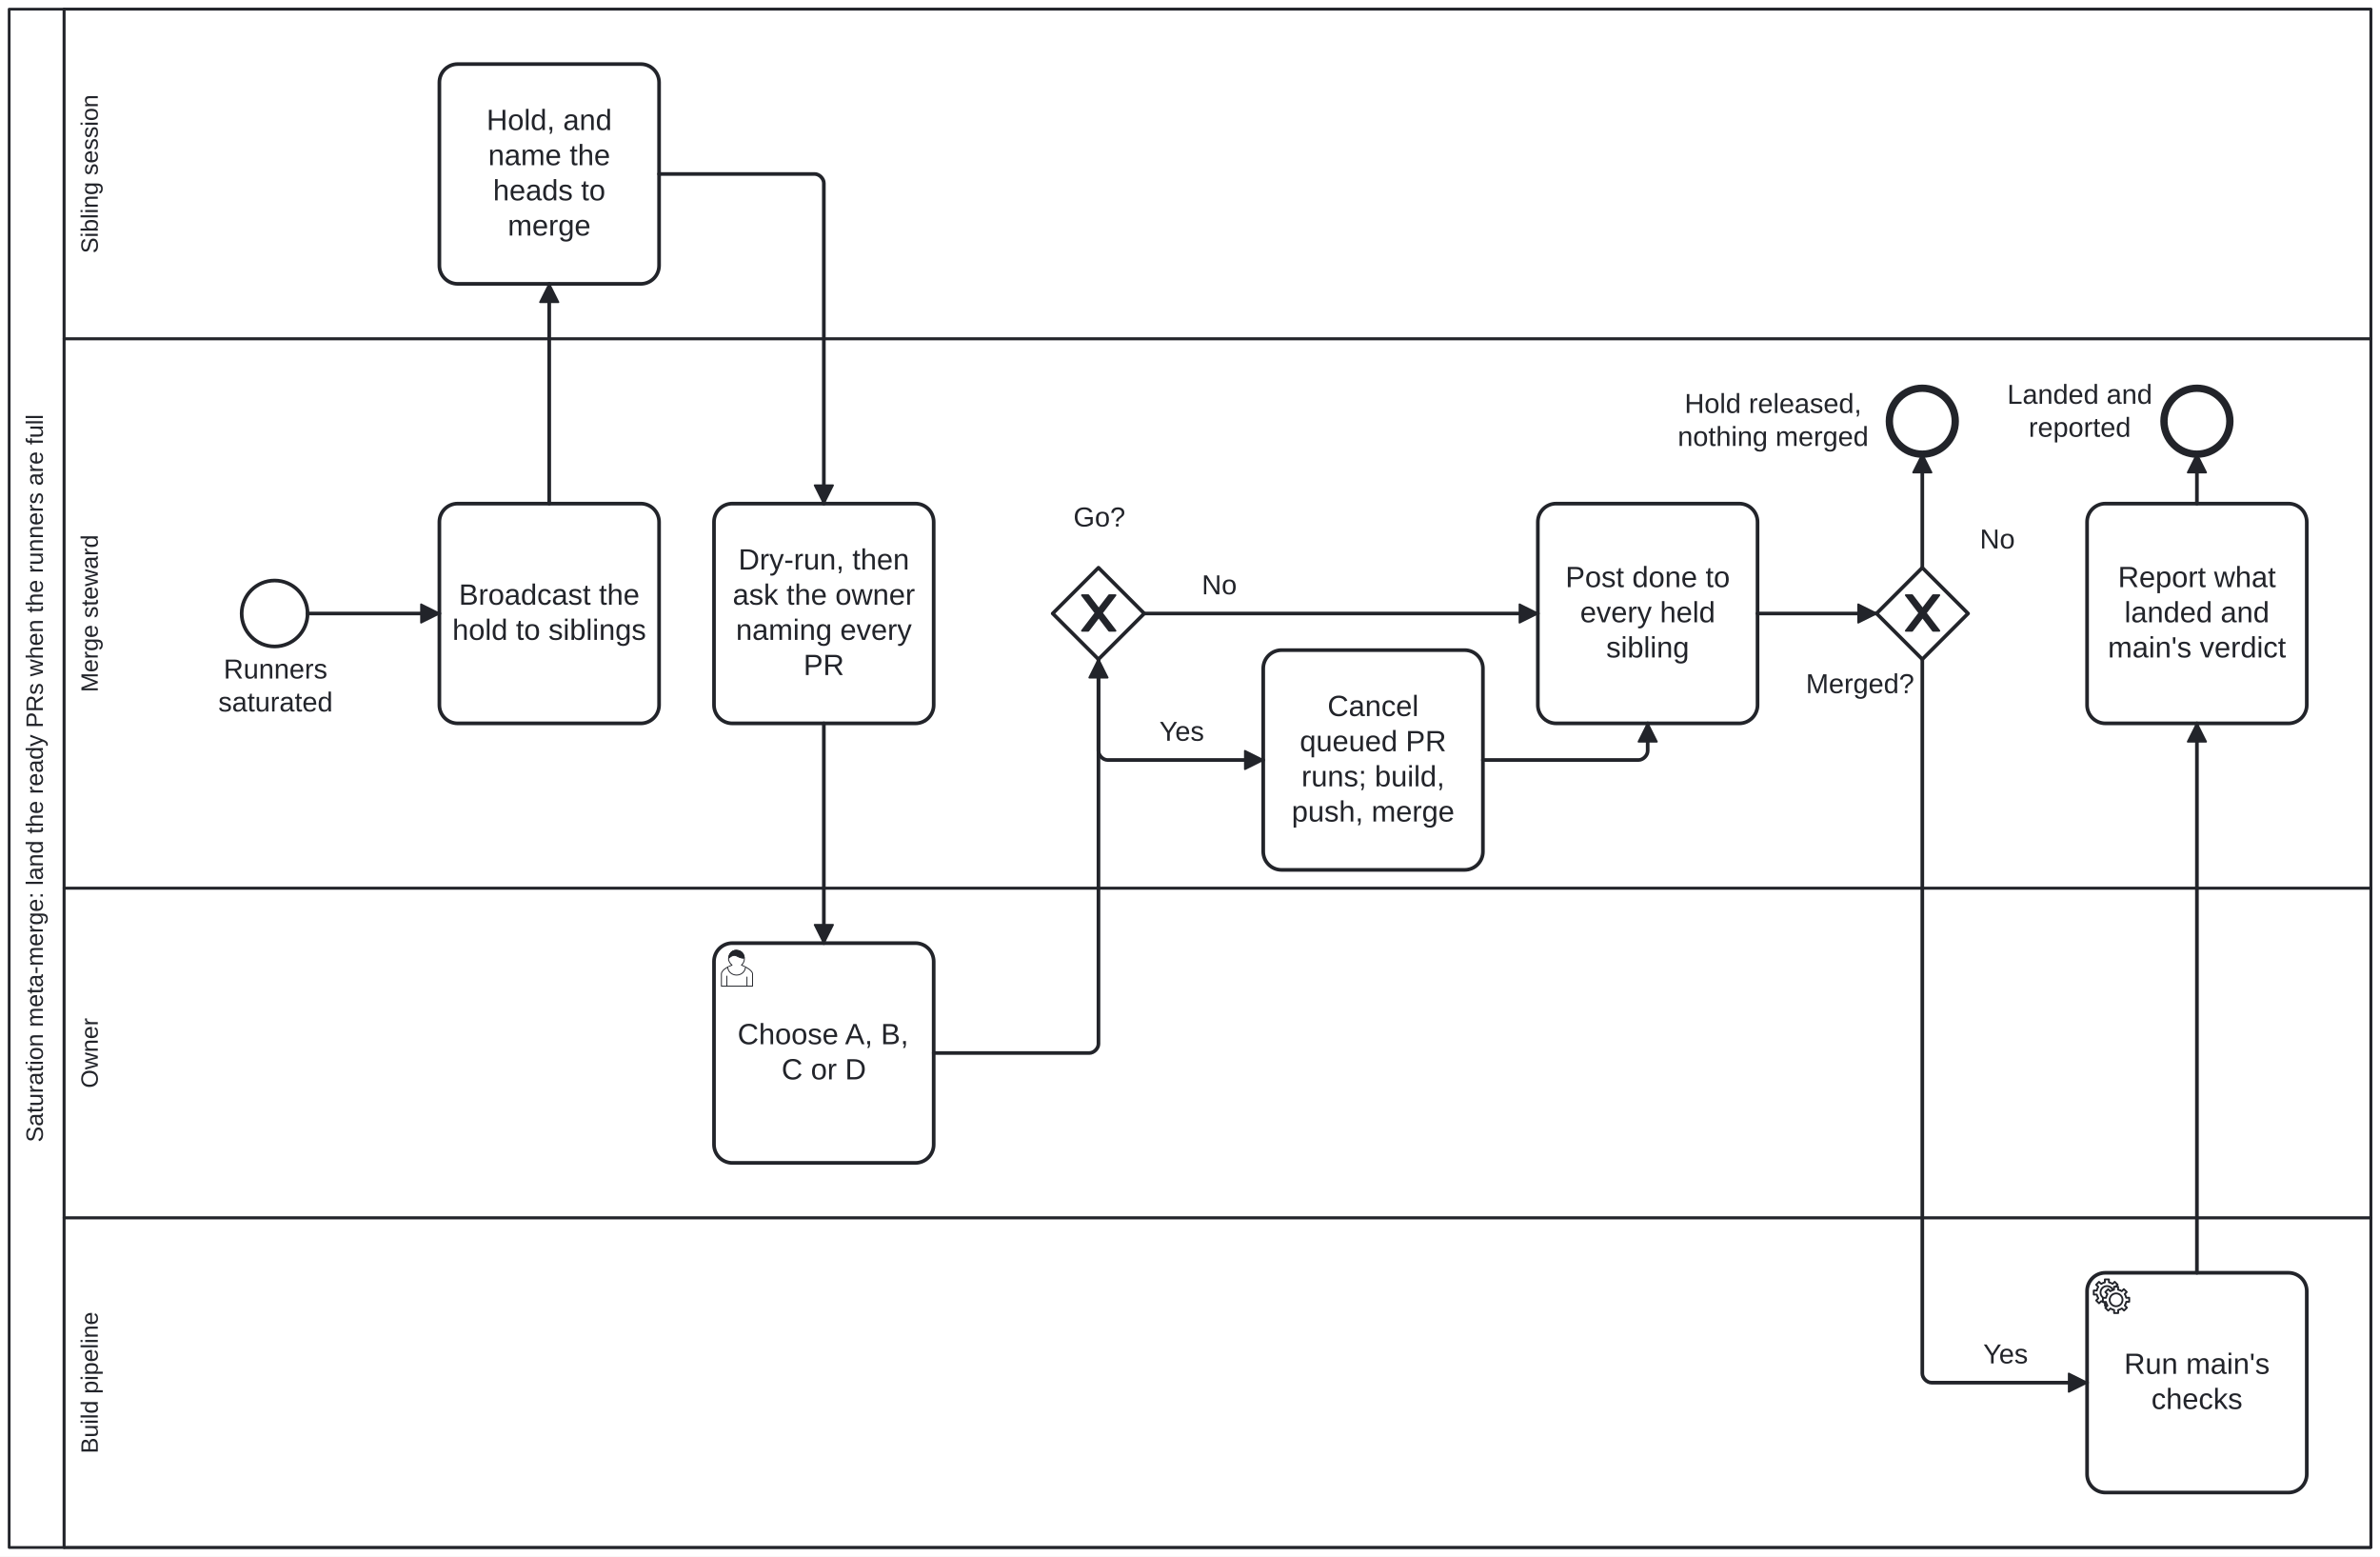
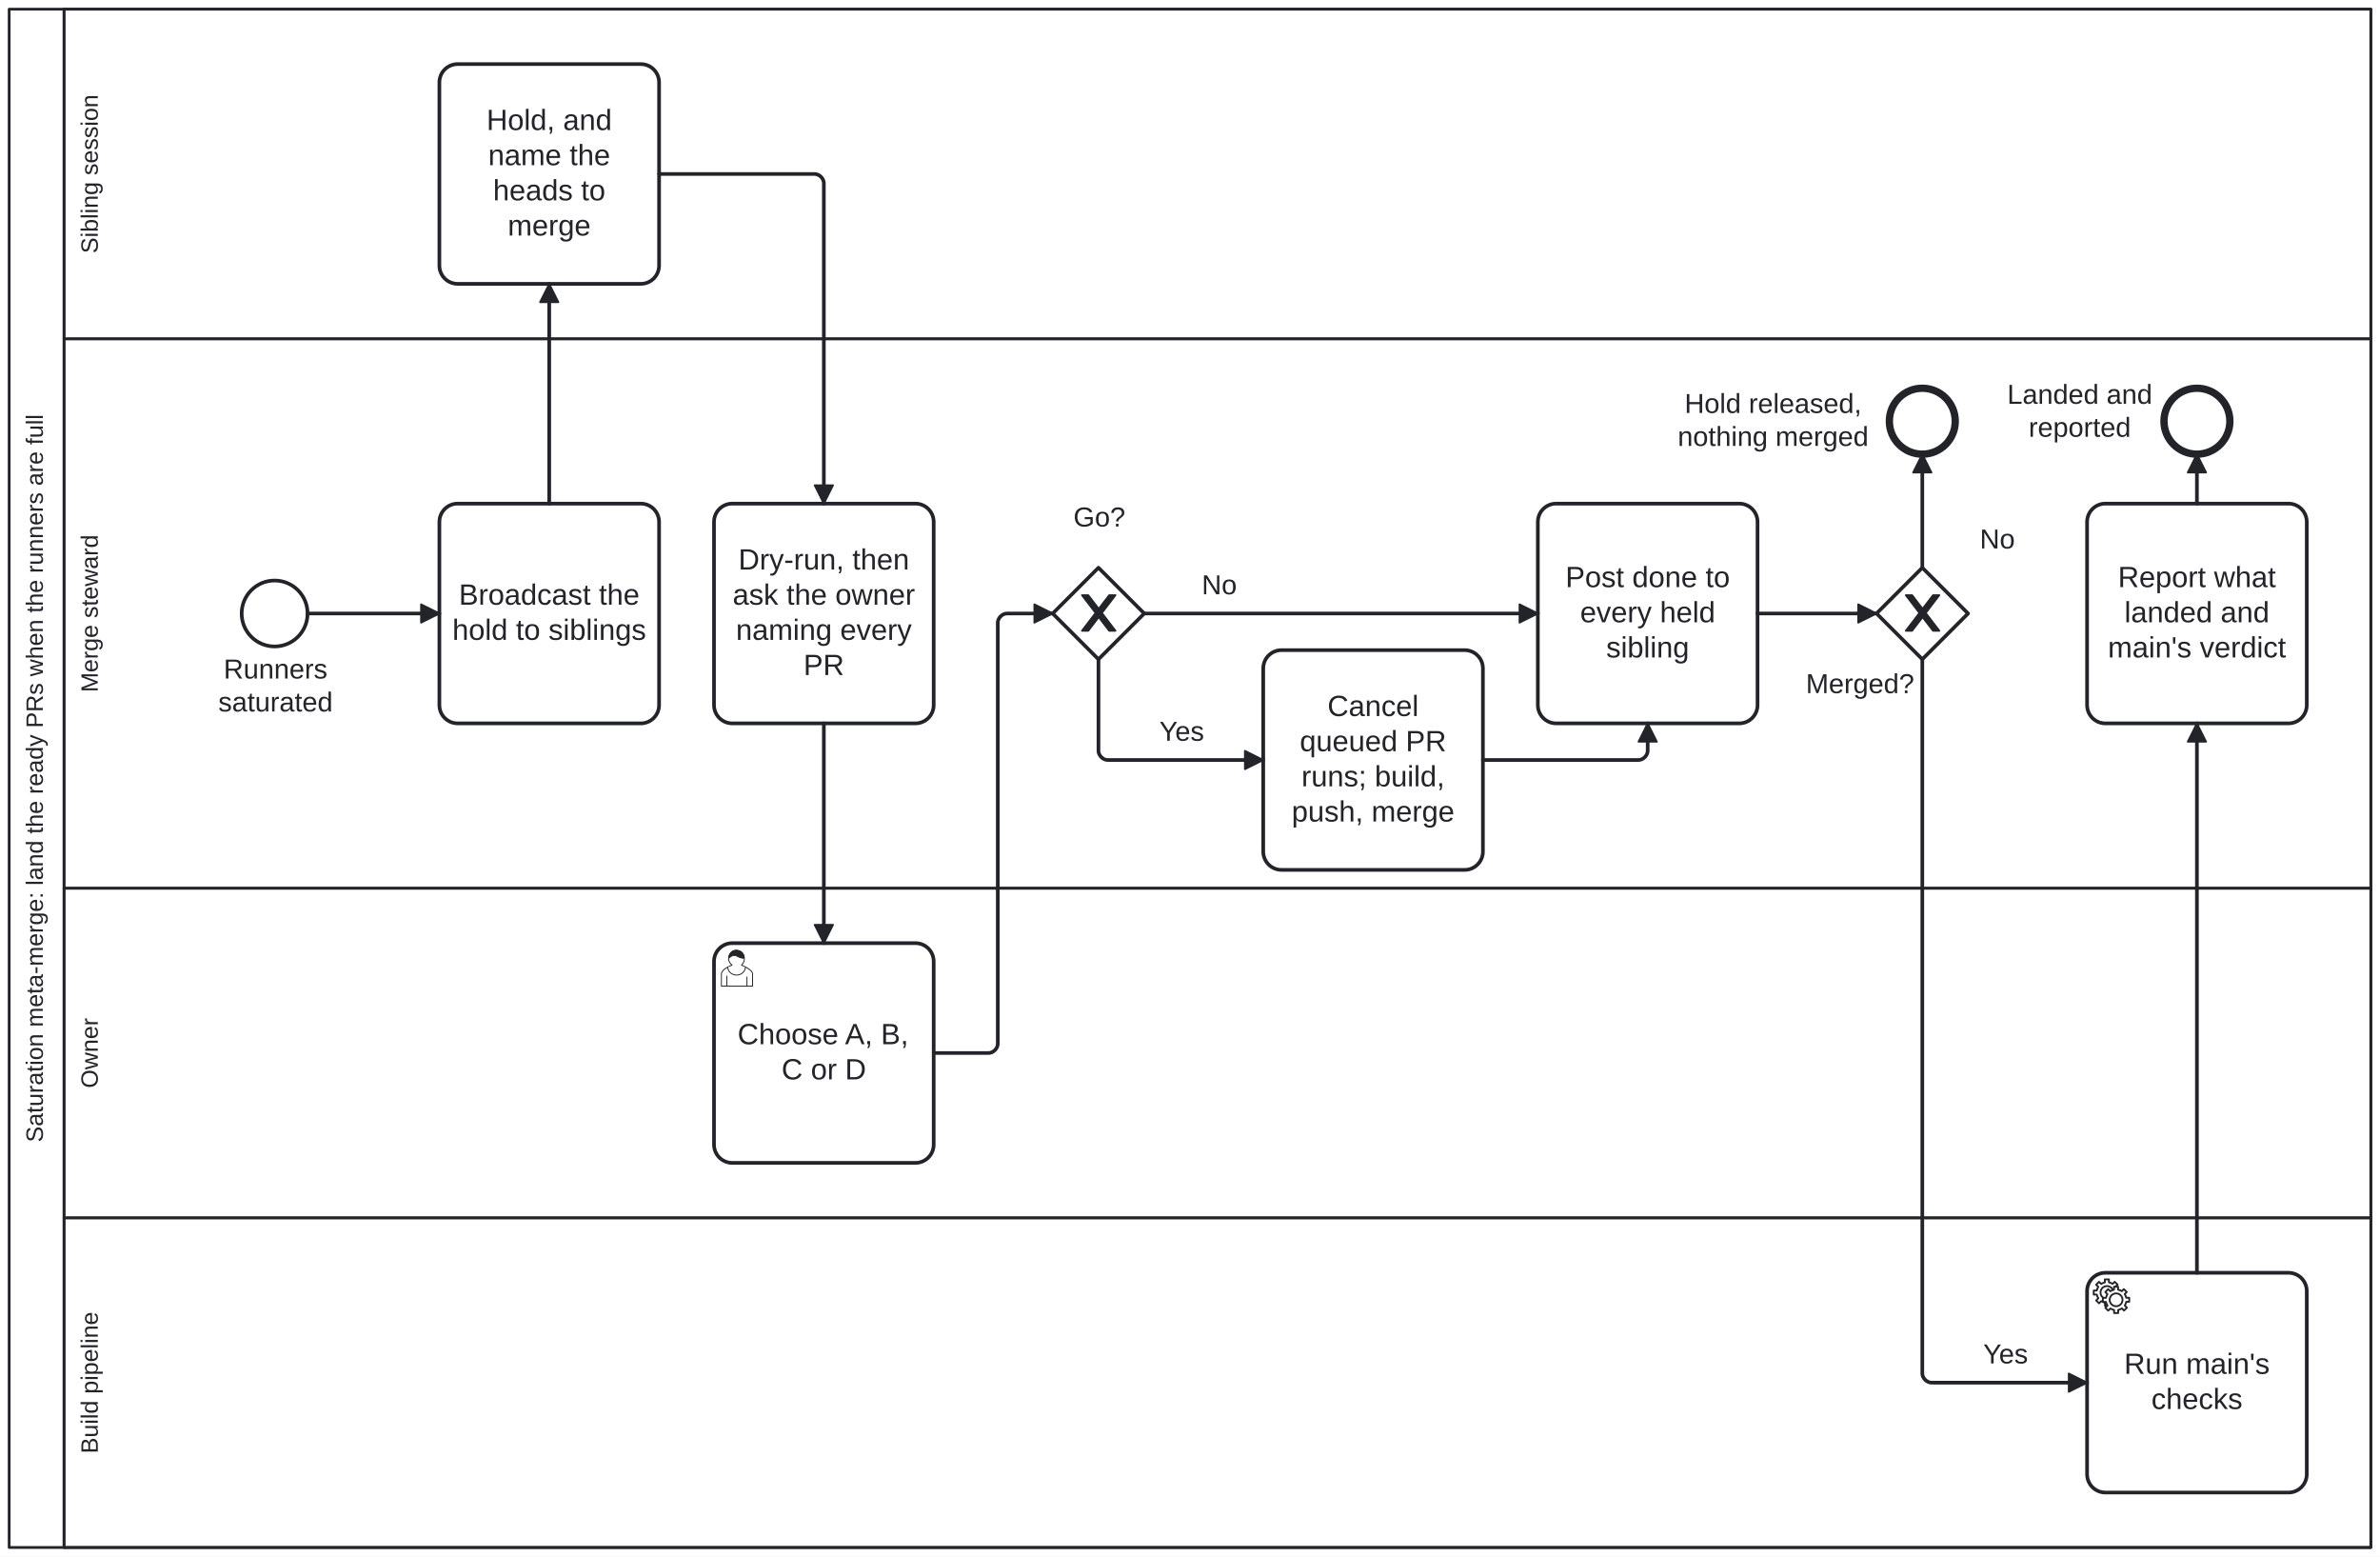
<svg xmlns="http://www.w3.org/2000/svg" width="100%" style="max-width:100%;height:auto" viewBox="55 55 1300 850" version="1.1">
  <rect x="55" y="55" width="1300" height="850" fill="#ffffff" />
  <g class="djs-group">
    <g class="djs-element djs-shape" data-element-id="Participant_Process_SaturationMetaMerge" style="display: block;" transform="matrix(1 0 0 1 60 60)">
      <g class="djs-visual">
        <rect x="0" y="0" width="1290" height="840" rx="0" ry="0" style="stroke-linecap: round; stroke-linejoin: round; stroke: rgb(34, 36, 42); stroke-width: 1.5px; fill: white; fill-opacity: 0.95;" />
        <path style="fill: none; stroke-linecap: round; stroke-linejoin: round; stroke: rgb(34, 36, 42); stroke-width: 1.5px;" d="M30,0L30,840" />
        <text lineHeight="1.05" class="djs-label" transform="matrix(-1.83697e-16 -1 1 -1.83697e-16 0 840)" style="font-family: Arial, sans-serif; font-size: 13px; font-weight: normal; fill: rgb(34, 36, 42);">
          <tspan x="221.283" y="18.413">Saturation meta-merge: land the ready PRs when the runners are full</tspan>
        </text>
      </g>
      <rect class="djs-hit djs-hit-all" x="0" y="0" width="1290" height="840" style="fill: none; stroke-opacity: 0; stroke: white; stroke-width: 15px;" />
    </g>
    <g class="djs-children">
      <g class="djs-group">
        <g class="djs-element djs-shape" data-element-id="Lane_Pipeline" style="display: block;" transform="matrix(1 0 0 1 90 720)">
          <g class="djs-visual">
            <rect x="0" y="0" width="1260" height="180" rx="0" ry="0" style="stroke-linecap: round; stroke-linejoin: round; stroke: rgb(34, 36, 42); stroke-width: 1.5px; fill: white; fill-opacity: 0.25;" />
            <text lineHeight="1.05" class="djs-label" transform="matrix(-1.83697e-16 -1 1 -1.83697e-16 0 180)" style="font-family: Arial, sans-serif; font-size: 13px; font-weight: normal; fill: rgb(34, 36, 42);">
              <tspan x="51.333" y="18.413">Build pipeline</tspan>
            </text>
          </g>
          <rect class="djs-hit djs-hit-all" x="0" y="0" width="1260" height="180" style="fill: none; stroke-opacity: 0; stroke: white; stroke-width: 15px;" />
        </g>
      </g>
      <g class="djs-group">
        <g class="djs-element djs-shape" data-element-id="Lane_Owner" style="display: block;" transform="matrix(1 0 0 1 90 540)">
          <g class="djs-visual">
            <rect x="0" y="0" width="1260" height="180" rx="0" ry="0" style="stroke-linecap: round; stroke-linejoin: round; stroke: rgb(34, 36, 42); stroke-width: 1.5px; fill: white; fill-opacity: 0.25;" />
            <text lineHeight="1.05" class="djs-label" transform="matrix(-1.83697e-16 -1 1 -1.83697e-16 0 180)" style="font-family: Arial, sans-serif; font-size: 13px; font-weight: normal; fill: rgb(34, 36, 42);">
              <tspan x="70.855" y="18.413">Owner</tspan>
            </text>
          </g>
          <rect class="djs-hit djs-hit-all" x="0" y="0" width="1260" height="180" style="fill: none; stroke-opacity: 0; stroke: white; stroke-width: 15px;" />
        </g>
      </g>
      <g class="djs-group">
        <g class="djs-element djs-shape" data-element-id="Lane_Steward" style="display: block;" transform="matrix(1 0 0 1 90 240)">
          <g class="djs-visual">
            <rect x="0" y="0" width="1260" height="300" rx="0" ry="0" style="stroke-linecap: round; stroke-linejoin: round; stroke: rgb(34, 36, 42); stroke-width: 1.5px; fill: white; fill-opacity: 0.25;" />
            <text lineHeight="1.05" class="djs-label" transform="matrix(-1.83697e-16 -1 1 -1.83697e-16 0 300)" style="font-family: Arial, sans-serif; font-size: 13px; font-weight: normal; fill: rgb(34, 36, 42);">
              <tspan x="107.01" y="18.413">Merge steward</tspan>
            </text>
          </g>
          <rect class="djs-hit djs-hit-all" x="0" y="0" width="1260" height="300" style="fill: none; stroke-opacity: 0; stroke: white; stroke-width: 15px;" />
        </g>
      </g>
      <g class="djs-group">
        <g class="djs-element djs-shape" data-element-id="Lane_Sibling" style="display: block;" transform="matrix(1 0 0 1 90 60)">
          <g class="djs-visual">
            <rect x="0" y="0" width="1260" height="180" rx="0" ry="0" style="stroke-linecap: round; stroke-linejoin: round; stroke: rgb(34, 36, 42); stroke-width: 1.5px; fill: white; fill-opacity: 0.25;" />
            <text lineHeight="1.05" class="djs-label" transform="matrix(-1.83697e-16 -1 1 -1.83697e-16 0 180)" style="font-family: Arial, sans-serif; font-size: 13px; font-weight: normal; fill: rgb(34, 36, 42);">
              <tspan x="46.642" y="18.413">Sibling session</tspan>
            </text>
          </g>
          <rect class="djs-hit djs-hit-all" x="0" y="0" width="1260" height="180" style="fill: none; stroke-opacity: 0; stroke: white; stroke-width: 15px;" />
        </g>
      </g>
      <g class="djs-group">
        <g class="djs-element djs-shape" data-element-id="Start_Saturated" style="display: block;" transform="matrix(1 0 0 1 187 372)">
          <g class="djs-visual">
            <circle cx="18" cy="18" r="18" style="stroke-linecap: round; stroke-linejoin: round; stroke: rgb(34, 36, 42); stroke-width: 2px; fill: white; fill-opacity: 0.95;" />
          </g>
          <rect class="djs-hit djs-hit-all" x="0" y="0" width="36" height="36" style="fill: none; stroke-opacity: 0; stroke: white; stroke-width: 15px;" />
        </g>
      </g>
      <g class="djs-group">
        <g class="djs-element djs-shape" data-element-id="Start_Saturated_label" style="display: block;" transform="matrix(1 0 0 1 174 412)">
          <g class="djs-visual">
            <text lineHeight="1.2" class="djs-label" style="font-family: Arial, sans-serif; font-size: 15px; font-weight: normal; fill: rgb(34, 36, 42);">
              <tspan x="3.152" y="13.5">Runners </tspan>
              <tspan x="0.229" y="31.5">saturated</tspan>
            </text>
          </g>
          <rect class="djs-hit djs-hit-all" x="0" y="0" width="63" height="36" style="fill: none; stroke-opacity: 0; stroke: white; stroke-width: 15px;" />
        </g>
      </g>
      <g class="djs-group">
        <g class="djs-element djs-shape" data-element-id="Task_Hold" style="display: block;" transform="matrix(1 0 0 1 295 330)">
          <g class="djs-visual">
            <rect x="0" y="0" width="120" height="120" rx="10" ry="10" style="stroke-linecap: round; stroke-linejoin: round; stroke: rgb(34, 36, 42); stroke-width: 2px; fill: white; fill-opacity: 0.95;" />
            <text lineHeight="1.2" class="djs-label" style="font-family: Arial, sans-serif; font-size: 16px; font-weight: normal; fill: rgb(34, 36, 42);">
              <tspan x="10.637" y="55.2">Broadcast the </tspan>
              <tspan x="7.078" y="74.4">hold to siblings</tspan>
            </text>
          </g>
          <rect class="djs-hit djs-hit-all" x="0" y="0" width="120" height="120" style="fill: none; stroke-opacity: 0; stroke: white; stroke-width: 15px;" />
        </g>
      </g>
      <g class="djs-group">
        <g class="djs-element djs-shape" data-element-id="Task_SibHold" style="display: block;" transform="matrix(1 0 0 1 295 90)">
          <g class="djs-visual">
            <rect x="0" y="0" width="120" height="120" rx="10" ry="10" style="stroke-linecap: round; stroke-linejoin: round; stroke: rgb(34, 36, 42); stroke-width: 2px; fill: white; fill-opacity: 0.95;" />
            <text lineHeight="1.2" class="djs-label" style="font-family: Arial, sans-serif; font-size: 16px; font-weight: normal; fill: rgb(34, 36, 42);">
              <tspan x="25.754" y="36">Hold, and </tspan>
              <tspan x="26.645" y="55.2">name the </tspan>
              <tspan x="29.309" y="74.4">heads to </tspan>
              <tspan x="37.324" y="93.6">merge</tspan>
            </text>
          </g>
          <rect class="djs-hit djs-hit-all" x="0" y="0" width="120" height="120" style="fill: none; stroke-opacity: 0; stroke: white; stroke-width: 15px;" />
        </g>
      </g>
      <g class="djs-group">
        <g class="djs-element djs-shape" data-element-id="Task_Ask" style="display: block;" transform="matrix(1 0 0 1 445 330)">
          <g class="djs-visual">
            <rect x="0" y="0" width="120" height="120" rx="10" ry="10" style="stroke-linecap: round; stroke-linejoin: round; stroke: rgb(34, 36, 42); stroke-width: 2px; fill: white; fill-opacity: 0.95;" />
            <text lineHeight="1.2" class="djs-label" style="font-family: Arial, sans-serif; font-size: 16px; font-weight: normal; fill: rgb(34, 36, 42);">
              <tspan x="13.316" y="36">Dry-run, then </tspan>
              <tspan x="10.195" y="55.2">ask the owner</tspan>
              <tspan x="11.977" y="74.4">naming every</tspan>
              <tspan x="48.887" y="93.6">PR</tspan>
            </text>
          </g>
          <rect class="djs-hit djs-hit-all" x="0" y="0" width="120" height="120" style="fill: none; stroke-opacity: 0; stroke: white; stroke-width: 15px;" />
        </g>
      </g>
      <g class="djs-group">
        <g class="djs-element djs-shape" data-element-id="Task_Owner" style="display: block;" transform="matrix(1 0 0 1 445 570)">
          <g class="djs-visual">
            <rect x="0" y="0" width="120" height="120" rx="10" ry="10" style="stroke-linecap: round; stroke-linejoin: round; stroke: rgb(34, 36, 42); stroke-width: 2px; fill: white; fill-opacity: 0.95;" />
            <text lineHeight="1.2" class="djs-label" style="font-family: Arial, sans-serif; font-size: 16px; font-weight: normal; fill: rgb(34, 36, 42);">
              <tspan x="12.863" y="55.2">Choose A, B, </tspan>
              <tspan x="36.887" y="74.4">C or D</tspan>
            </text>
            <path d="m 15,12 c 0.909,-0.845 1.594,-2.049 1.594,-3.385 0,-2.554 -1.805,-4.622 -4.357,-4.622 -2.552,0 -4.288,2.068 -4.288,4.622 0,1.348 0.974,2.562 1.896,3.405 -0.529,0.187 -5.669,2.097 -5.794,4.756 v 6.718 h 17 v -6.718 c 0,-2.298 -5.528,-4.595 -6.051,-4.776 zm -8,6 l 0,5.5 m 11,0 l 0,-5" style="fill: white; stroke-linecap: round; stroke-linejoin: round; stroke: rgb(34, 36, 42); stroke-width: 0.5px;" />
            <path d="m 15,12 m 2.162,1.009 c 0,2.447 -2.158,4.431 -4.821,4.431 -2.665,0 -4.822,-1.981 -4.822,-4.431 " style="fill: white; stroke-linecap: round; stroke-linejoin: round; stroke: rgb(34, 36, 42); stroke-width: 0.5px;" />
            <path d="m 15,12 m -6.9,-3.80 c 0,0 2.251,-2.358 4.274,-1.177 2.024,1.181 4.221,1.537 4.124,0.965 -0.098,-0.57 -0.117,-3.791 -4.191,-4.136 -3.575,0.001 -4.208,3.367 -4.207,4.348 z" style="fill: rgb(34, 36, 42); stroke-linecap: round; stroke-linejoin: round; stroke: rgb(34, 36, 42); stroke-width: 0.5px;" />
          </g>
          <rect class="djs-hit djs-hit-all" x="0" y="0" width="120" height="120" style="fill: none; stroke-opacity: 0; stroke: white; stroke-width: 15px;" />
        </g>
      </g>
      <g class="djs-group">
        <g class="djs-element djs-shape" data-element-id="Gw_Go" style="display: block;" transform="matrix(1 0 0 1 630 365)">
          <g class="djs-visual">
            <polygon points="25,0 50,25 25,50 0,25" style="stroke-linecap: round; stroke-linejoin: round; stroke: rgb(34, 36, 42); stroke-width: 2px; fill: white; fill-opacity: 0.95;" />
            <path d="m 16,15 7.429,9.714 -7.429,9.714 3.429,0 5.714,-7.464 5.714,7.464 3.429,0 -7.429,-9.714 7.429,-9.714 -3.429,0 -5.714,7.464 -5.714,-7.464 -3.429,0 z" style="fill: rgb(34, 36, 42); stroke-linecap: round; stroke-linejoin: round; stroke: rgb(34, 36, 42); stroke-width: 1px;" />
          </g>
          <rect class="djs-hit djs-hit-all" x="0" y="0" width="50" height="50" style="fill: none; stroke-opacity: 0; stroke: white; stroke-width: 15px;" />
        </g>
      </g>
      <g class="djs-group">
        <g class="djs-element djs-shape" data-element-id="Gw_Go_label" style="display: block;" transform="matrix(1 0 0 1 641 329)">
          <g class="djs-visual">
            <text lineHeight="1.2" class="djs-label" style="font-family: Arial, sans-serif; font-size: 15px; font-weight: normal; fill: rgb(34, 36, 42);">
              <tspan x="0.324" y="13.5">Go?</tspan>
            </text>
          </g>
          <rect class="djs-hit djs-hit-all" x="0" y="0" width="29" height="18" style="fill: none; stroke-opacity: 0; stroke: white; stroke-width: 15px;" />
        </g>
      </g>
      <g class="djs-group">
        <g class="djs-element djs-shape" data-element-id="Task_Land" style="display: block;" transform="matrix(1 0 0 1 745 410)">
          <g class="djs-visual">
            <rect x="0" y="0" width="120" height="120" rx="10" ry="10" style="stroke-linecap: round; stroke-linejoin: round; stroke: rgb(34, 36, 42); stroke-width: 2px; fill: white; fill-opacity: 0.95;" />
            <text lineHeight="1.2" class="djs-label" style="font-family: Arial, sans-serif; font-size: 16px; font-weight: normal; fill: rgb(34, 36, 42);">
              <tspan x="35.098" y="36">Cancel </tspan>
              <tspan x="19.969" y="55.2">queued PR </tspan>
              <tspan x="20.867" y="74.4">runs; build, </tspan>
              <tspan x="15.531" y="93.6">push, merge</tspan>
            </text>
          </g>
          <rect class="djs-hit djs-hit-all" x="0" y="0" width="120" height="120" style="fill: none; stroke-opacity: 0; stroke: white; stroke-width: 15px;" />
        </g>
      </g>
      <g class="djs-group">
        <g class="djs-element djs-shape" data-element-id="Task_Done" style="display: block;" transform="matrix(1 0 0 1 895 330)">
          <g class="djs-visual">
            <rect x="0" y="0" width="120" height="120" rx="10" ry="10" style="stroke-linecap: round; stroke-linejoin: round; stroke: rgb(34, 36, 42); stroke-width: 2px; fill: white; fill-opacity: 0.95;" />
            <text lineHeight="1.2" class="djs-label" style="font-family: Arial, sans-serif; font-size: 16px; font-weight: normal; fill: rgb(34, 36, 42);">
              <tspan x="15.078" y="45.6">Post done to </tspan>
              <tspan x="23.09" y="64.8">every held </tspan>
              <tspan x="37.32" y="84">sibling</tspan>
            </text>
          </g>
          <rect class="djs-hit djs-hit-all" x="0" y="0" width="120" height="120" style="fill: none; stroke-opacity: 0; stroke: white; stroke-width: 15px;" />
        </g>
      </g>
      <g class="djs-group">
        <g class="djs-element djs-shape" data-element-id="Gw_Merged" style="display: block;" transform="matrix(1 0 0 1 1080 365)">
          <g class="djs-visual">
            <polygon points="25,0 50,25 25,50 0,25" style="stroke-linecap: round; stroke-linejoin: round; stroke: rgb(34, 36, 42); stroke-width: 2px; fill: white; fill-opacity: 0.95;" />
            <path d="m 16,15 7.429,9.714 -7.429,9.714 3.429,0 5.714,-7.464 5.714,7.464 3.429,0 -7.429,-9.714 7.429,-9.714 -3.429,0 -5.714,7.464 -5.714,-7.464 -3.429,0 z" style="fill: rgb(34, 36, 42); stroke-linecap: round; stroke-linejoin: round; stroke: rgb(34, 36, 42); stroke-width: 1px;" />
          </g>
          <rect class="djs-hit djs-hit-all" x="0" y="0" width="50" height="50" style="fill: none; stroke-opacity: 0; stroke: white; stroke-width: 15px;" />
        </g>
      </g>
      <g class="djs-group">
        <g class="djs-element djs-shape" data-element-id="Gw_Merged_label" style="display: block;" transform="matrix(1 0 0 1 1041 420)">
          <g class="djs-visual">
            <text lineHeight="1.2" class="djs-label" style="font-family: Arial, sans-serif; font-size: 15px; font-weight: normal; fill: rgb(34, 36, 42);">
              <tspan x="0.399" y="13.5">Merged?</tspan>
            </text>
          </g>
          <rect class="djs-hit djs-hit-all" x="0" y="0" width="60" height="18" style="fill: none; stroke-opacity: 0; stroke: white; stroke-width: 15px;" />
        </g>
      </g>
      <g class="djs-group">
        <g class="djs-element djs-shape" data-element-id="Task_MainRun" style="display: block;" transform="matrix(1 0 0 1 1195 750)">
          <g class="djs-visual">
            <rect x="0" y="0" width="120" height="120" rx="10" ry="10" style="stroke-linecap: round; stroke-linejoin: round; stroke: rgb(34, 36, 42); stroke-width: 2px; fill: white; fill-opacity: 0.95;" />
            <text lineHeight="1.2" class="djs-label" style="font-family: Arial, sans-serif; font-size: 16px; font-weight: normal; fill: rgb(34, 36, 42);">
              <tspan x="20.234" y="55.2">Run main's </tspan>
              <tspan x="35.102" y="74.4">checks</tspan>
            </text>
            <circle cx="5" cy="5" r="5" transform="translate(6, 6)" style="stroke-linecap: round; stroke-linejoin: round; stroke: none; stroke-width: 2px; fill: white;" />
            <path d="m 12,18 v -1.713 c 0.352,-0.07 0.704,-0.178 1.048,-0.321 0.344,-0.145 0.666,-0.321 0.966,-0.521 l 1.194,1.18 1.567,-1.577 -1.195,-1.18 c 0.403,-0.614 0.683,-1.299 0.825,-2.018 l 1.622,-0.01 v -2.22 l -1.637,0.01 c -0.073,-0.352 -0.178,-0.7 -0.324,-1.044 -0.145,-0.344 -0.321,-0.664 -0.523,-0.962 l 1.131,-1.136 -1.583,-1.563 -1.13,1.136 c -0.614,-0.401 -1.303,-0.681 -2.023,-0.822 l 0.009,-1.619 h -2.241 l 0.004,1.631 c -0.354,0.074 -0.705,0.18 -1.05,0.324 -0.344,0.144 -0.665,0.321 -0.964,0.52 l -1.17,-1.158 -1.567,1.579 1.168,1.157 c -0.403,0.613 -0.683,1.298 -0.825,2.017 l -1.659,0.003 v 2.222 l 1.672,-0.006 c 0.073,0.351 0.18,0.702 0.324,1.045 0.145,0.344 0.321,0.664 0.523,0.961 l -1.199,1.197 1.584,1.56 1.196,-1.193 c 0.614,0.403 1.303,0.682 2.023,0.823 l 7.19e-4,1.699 h 2.227 z m 0.221,-3.996 c -1.789,0.75 -3.858,-0.093 -4.61,-1.874 -0.752,-1.783 0.091,-3.846 1.88,-4.596 1.788,-0.749 3.857,0.093 4.609,1.874 0.752,1.782 -0.091,3.846 -1.88,4.596 z" style="fill: white; stroke-linecap: round; stroke-linejoin: round; stroke: rgb(34, 36, 42); stroke-width: 1px;" />
            <circle cx="5" cy="5" r="5" transform="translate(11, 10)" style="stroke-linecap: round; stroke-linejoin: round; stroke: none; stroke-width: 2px; fill: white;" />
            <path d="m 17,22 v -1.713 c 0.352,-0.07 0.704,-0.178 1.048,-0.321 0.344,-0.145 0.666,-0.321 0.966,-0.521 l 1.194,1.18 1.567,-1.577 -1.195,-1.18 c 0.403,-0.614 0.683,-1.299 0.825,-2.018 l 1.622,-0.01 v -2.22 l -1.637,0.01 c -0.073,-0.352 -0.178,-0.7 -0.324,-1.044 -0.145,-0.344 -0.321,-0.664 -0.523,-0.962 l 1.131,-1.136 -1.583,-1.563 -1.13,1.136 c -0.614,-0.401 -1.303,-0.681 -2.023,-0.822 l 0.009,-1.619 h -2.241 l 0.004,1.631 c -0.354,0.074 -0.705,0.18 -1.05,0.324 -0.344,0.144 -0.665,0.321 -0.964,0.52 l -1.17,-1.158 -1.567,1.579 1.168,1.157 c -0.403,0.613 -0.683,1.298 -0.825,2.017 l -1.659,0.003 v 2.222 l 1.672,-0.006 c 0.073,0.351 0.18,0.702 0.324,1.045 0.145,0.344 0.321,0.664 0.523,0.961 l -1.199,1.197 1.584,1.56 1.196,-1.193 c 0.614,0.403 1.303,0.682 2.023,0.823 l 7.19e-4,1.699 h 2.227 z m 0.221,-3.996 c -1.789,0.75 -3.858,-0.093 -4.61,-1.874 -0.752,-1.783 0.091,-3.846 1.88,-4.596 1.788,-0.749 3.857,0.093 4.609,1.874 0.752,1.782 -0.091,3.846 -1.88,4.596 z" style="fill: white; stroke-linecap: round; stroke-linejoin: round; stroke: rgb(34, 36, 42); stroke-width: 1px;" />
          </g>
          <rect class="djs-hit djs-hit-all" x="0" y="0" width="120" height="120" style="fill: none; stroke-opacity: 0; stroke: white; stroke-width: 15px;" />
        </g>
      </g>
      <g class="djs-group">
        <g class="djs-element djs-shape" data-element-id="Task_Report" style="display: block;" transform="matrix(1 0 0 1 1195 330)">
          <g class="djs-visual">
            <rect x="0" y="0" width="120" height="120" rx="10" ry="10" style="stroke-linecap: round; stroke-linejoin: round; stroke: rgb(34, 36, 42); stroke-width: 2px; fill: white; fill-opacity: 0.95;" />
            <text lineHeight="1.2" class="djs-label" style="font-family: Arial, sans-serif; font-size: 16px; font-weight: normal; fill: rgb(34, 36, 42);">
              <tspan x="16.867" y="45.6">Report what </tspan>
              <tspan x="20.406" y="64.8">landed and </tspan>
              <tspan x="11.348" y="84">main's verdict</tspan>
            </text>
          </g>
          <rect class="djs-hit djs-hit-all" x="0" y="0" width="120" height="120" style="fill: none; stroke-opacity: 0; stroke: white; stroke-width: 15px;" />
        </g>
      </g>
      <g class="djs-group">
        <g class="djs-element djs-shape" data-element-id="End_Landed" style="display: block;" transform="matrix(1 0 0 1 1237 267)">
          <g class="djs-visual">
            <circle cx="18" cy="18" r="18" style="stroke-linecap: round; stroke-linejoin: round; stroke: rgb(34, 36, 42); stroke-width: 4px; fill: white; fill-opacity: 0.95;" />
          </g>
          <rect class="djs-hit djs-hit-all" x="0" y="0" width="36" height="36" style="fill: none; stroke-opacity: 0; stroke: white; stroke-width: 15px;" />
        </g>
      </g>
      <g class="djs-group">
        <g class="djs-element djs-shape" data-element-id="End_Landed_label" style="display: block;" transform="matrix(1 0 0 1 1151 262)">
          <g class="djs-visual">
            <text lineHeight="1.2" class="djs-label" style="font-family: Arial, sans-serif; font-size: 15px; font-weight: normal; fill: rgb(34, 36, 42);">
              <tspan x="0.376" y="13.5">Landed and</tspan>
              <tspan x="12.065" y="31.5">reported</tspan>
            </text>
          </g>
          <rect class="djs-hit djs-hit-all" x="0" y="0" width="80" height="36" style="fill: none; stroke-opacity: 0; stroke: white; stroke-width: 15px;" />
        </g>
      </g>
      <g class="djs-group">
        <g class="djs-element djs-shape" data-element-id="End_Nothing" style="display: block;" transform="matrix(1 0 0 1 1087 267)">
          <g class="djs-visual">
            <circle cx="18" cy="18" r="18" style="stroke-linecap: round; stroke-linejoin: round; stroke: rgb(34, 36, 42); stroke-width: 4px; fill: white; fill-opacity: 0.95;" />
          </g>
          <rect class="djs-hit djs-hit-all" x="0" y="0" width="36" height="36" style="fill: none; stroke-opacity: 0; stroke: white; stroke-width: 15px;" />
        </g>
      </g>
      <g class="djs-group">
        <g class="djs-element djs-shape" data-element-id="End_Nothing_label" style="display: block;" transform="matrix(1 0 0 1 971 267)">
          <g class="djs-visual">
            <text lineHeight="1.2" class="djs-label" style="font-family: Arial, sans-serif; font-size: 15px; font-weight: normal; fill: rgb(34, 36, 42);">
              <tspan x="4.138" y="13.5">Hold released,</tspan>
              <tspan x="0.381" y="31.5">nothing merged</tspan>
            </text>
          </g>
          <rect class="djs-hit djs-hit-all" x="0" y="0" width="105" height="36" style="fill: none; stroke-opacity: 0; stroke: white; stroke-width: 15px;" />
        </g>
      </g>
      <g class="djs-group">
        <g class="djs-element djs-connection" data-element-id="Flow_1" style="display: block;">
          <g class="djs-visual">
            <defs>
              <marker id="bpmn-marker-1" viewBox="0 0 20 20" refX="11" refY="10" markerWidth="10" markerHeight="10" orient="auto">
                <path d="M 1 5 L 11 10 L 1 15 Z" style="stroke-linecap: round; stroke-linejoin: round; stroke: rgb(34, 36, 42); stroke-width: 1px; fill: rgb(34, 36, 42);" />
              </marker>
            </defs>
            <path data-corner-radius="5" style="fill: none; stroke-linecap: round; stroke-linejoin: round; stroke: rgb(34, 36, 42); stroke-width: 2px; marker-end: url('#bpmn-marker-1');" d="M223,390L295,390" />
          </g>
          <path d="M223,390L295,390" class="djs-hit djs-hit-stroke" style="fill: none; stroke-opacity: 0; stroke: white; stroke-width: 15px;" />
        </g>
      </g>
      <g class="djs-group">
        <g class="djs-element djs-connection" data-element-id="Flow_2" style="display: block;">
          <g class="djs-visual">
            <defs>
              <marker id="bpmn-marker-2" viewBox="0 0 20 20" refX="11" refY="10" markerWidth="10" markerHeight="10" orient="auto">
                <path d="M 1 5 L 11 10 L 1 15 Z" style="stroke-linecap: round; stroke-linejoin: round; stroke: rgb(34, 36, 42); stroke-width: 1px; fill: rgb(34, 36, 42);" />
              </marker>
            </defs>
            <path data-corner-radius="5" style="fill: none; stroke-linecap: round; stroke-linejoin: round; stroke: rgb(34, 36, 42); stroke-width: 2px; marker-end: url('#bpmn-marker-2');" d="M355,330L355,210" />
          </g>
          <path d="M355,330L355,210" class="djs-hit djs-hit-stroke" style="fill: none; stroke-opacity: 0; stroke: white; stroke-width: 15px;" />
        </g>
      </g>
      <g class="djs-group">
        <g class="djs-element djs-connection" data-element-id="Flow_3" style="display: block;">
          <g class="djs-visual">
            <defs>
              <marker id="bpmn-marker-3" viewBox="0 0 20 20" refX="11" refY="10" markerWidth="10" markerHeight="10" orient="auto">
                <path d="M 1 5 L 11 10 L 1 15 Z" style="stroke-linecap: round; stroke-linejoin: round; stroke: rgb(34, 36, 42); stroke-width: 1px; fill: rgb(34, 36, 42);" />
              </marker>
            </defs>
            <path data-corner-radius="5" style="fill: none; stroke-linecap: round; stroke-linejoin: round; stroke: rgb(34, 36, 42); stroke-width: 2px; marker-end: url('#bpmn-marker-3');" d="M415,150L500,150C502.5,150,505,152.5,505,155L505,330" />
          </g>
          <path d="M415,150L505,150L505,330" class="djs-hit djs-hit-stroke" style="fill: none; stroke-opacity: 0; stroke: white; stroke-width: 15px;" />
        </g>
      </g>
      <g class="djs-group">
        <g class="djs-element djs-connection" data-element-id="Flow_4" style="display: block;">
          <g class="djs-visual">
            <defs>
              <marker id="bpmn-marker-4" viewBox="0 0 20 20" refX="11" refY="10" markerWidth="10" markerHeight="10" orient="auto">
                <path d="M 1 5 L 11 10 L 1 15 Z" style="stroke-linecap: round; stroke-linejoin: round; stroke: rgb(34, 36, 42); stroke-width: 1px; fill: rgb(34, 36, 42);" />
              </marker>
            </defs>
            <path data-corner-radius="5" style="fill: none; stroke-linecap: round; stroke-linejoin: round; stroke: rgb(34, 36, 42); stroke-width: 2px; marker-end: url('#bpmn-marker-4');" d="M505,450L505,570" />
          </g>
          <path d="M505,450L505,570" class="djs-hit djs-hit-stroke" style="fill: none; stroke-opacity: 0; stroke: white; stroke-width: 15px;" />
        </g>
      </g>
      <g class="djs-group">
        <g class="djs-element djs-connection" data-element-id="Flow_5" style="display: block;">
          <g class="djs-visual">
            <defs>
              <marker id="bpmn-marker-5" viewBox="0 0 20 20" refX="11" refY="10" markerWidth="10" markerHeight="10" orient="auto">
                <path d="M 1 5 L 11 10 L 1 15 Z" style="stroke-linecap: round; stroke-linejoin: round; stroke: rgb(34, 36, 42); stroke-width: 1px; fill: rgb(34, 36, 42);" />
              </marker>
            </defs>
-             <path data-corner-radius="5" style="fill: none; stroke-linecap: round; stroke-linejoin: round; stroke: rgb(34, 36, 42); stroke-width: 2px; marker-end: url('#bpmn-marker-5');" d="M565,630L650,630C652.5,630,655,627.5,655,625L655,415" />
-           </g>
-           <path d="M565,630L655,630L655,415" class="djs-hit djs-hit-stroke" style="fill: none; stroke-opacity: 0; stroke: white; stroke-width: 15px;" />
+             <path data-corner-radius="5" style="fill: none; stroke-linecap: round; stroke-linejoin: round; stroke: rgb(34, 36, 42); stroke-width: 2px; marker-end: url('#bpmn-marker-5');" d="M565,630L595,630C597.5,630,600,627.5,600,625L600,395C600,392.5,602.5,390,605,390L630,390" />
+           </g>
+           <path d="M565,630L600,630L600,390L630,390" class="djs-hit djs-hit-stroke" style="fill: none; stroke-opacity: 0; stroke: white; stroke-width: 15px;" />
        </g>
      </g>
      <g class="djs-group">
        <g class="djs-element djs-connection" data-element-id="Flow_6" style="display: block;">
          <g class="djs-visual">
            <defs>
              <marker id="bpmn-marker-6" viewBox="0 0 20 20" refX="11" refY="10" markerWidth="10" markerHeight="10" orient="auto">
                <path d="M 1 5 L 11 10 L 1 15 Z" style="stroke-linecap: round; stroke-linejoin: round; stroke: rgb(34, 36, 42); stroke-width: 1px; fill: rgb(34, 36, 42);" />
              </marker>
            </defs>
            <path data-corner-radius="5" style="fill: none; stroke-linecap: round; stroke-linejoin: round; stroke: rgb(34, 36, 42); stroke-width: 2px; marker-end: url('#bpmn-marker-6');" d="M655,415L655,465C655,467.5,657.5,470,660,470L745,470" />
          </g>
          <path d="M655,415L655,470L745,470" class="djs-hit djs-hit-stroke" style="fill: none; stroke-opacity: 0; stroke: white; stroke-width: 15px;" />
        </g>
      </g>
      <g class="djs-group">
        <g class="djs-element djs-shape" data-element-id="Flow_6_label" style="display: block;" transform="matrix(1 0 0 1 688 446)">
          <g class="djs-visual">
            <text lineHeight="1.2" class="djs-label" style="font-family: Arial, sans-serif; font-size: 15px; font-weight: normal; fill: rgb(34, 36, 42);">
              <tspan x="0.265" y="13.5">Yes</tspan>
            </text>
          </g>
          <rect class="djs-hit djs-hit-all" x="0" y="0" width="25" height="18" style="fill: none; stroke-opacity: 0; stroke: white; stroke-width: 15px;" />
        </g>
      </g>
      <g class="djs-group">
        <g class="djs-element djs-connection" data-element-id="Flow_7" style="display: block;">
          <g class="djs-visual">
            <defs>
              <marker id="bpmn-marker-7" viewBox="0 0 20 20" refX="11" refY="10" markerWidth="10" markerHeight="10" orient="auto">
                <path d="M 1 5 L 11 10 L 1 15 Z" style="stroke-linecap: round; stroke-linejoin: round; stroke: rgb(34, 36, 42); stroke-width: 1px; fill: rgb(34, 36, 42);" />
              </marker>
            </defs>
            <path data-corner-radius="5" style="fill: none; stroke-linecap: round; stroke-linejoin: round; stroke: rgb(34, 36, 42); stroke-width: 2px; marker-end: url('#bpmn-marker-7');" d="M680,390L895,390" />
          </g>
          <path d="M680,390L895,390" class="djs-hit djs-hit-stroke" style="fill: none; stroke-opacity: 0; stroke: white; stroke-width: 15px;" />
        </g>
      </g>
      <g class="djs-group">
        <g class="djs-element djs-shape" data-element-id="Flow_7_label" style="display: block;" transform="matrix(1 0 0 1 711 366)">
          <g class="djs-visual">
            <text lineHeight="1.2" class="djs-label" style="font-family: Arial, sans-serif; font-size: 15px; font-weight: normal; fill: rgb(34, 36, 42);">
              <tspan x="0.413" y="13.5">No</tspan>
            </text>
          </g>
          <rect class="djs-hit djs-hit-all" x="0" y="0" width="20" height="18" style="fill: none; stroke-opacity: 0; stroke: white; stroke-width: 15px;" />
        </g>
      </g>
      <g class="djs-group">
        <g class="djs-element djs-connection" data-element-id="Flow_8" style="display: block;">
          <g class="djs-visual">
            <defs>
              <marker id="bpmn-marker-8" viewBox="0 0 20 20" refX="11" refY="10" markerWidth="10" markerHeight="10" orient="auto">
                <path d="M 1 5 L 11 10 L 1 15 Z" style="stroke-linecap: round; stroke-linejoin: round; stroke: rgb(34, 36, 42); stroke-width: 1px; fill: rgb(34, 36, 42);" />
              </marker>
            </defs>
            <path data-corner-radius="5" style="fill: none; stroke-linecap: round; stroke-linejoin: round; stroke: rgb(34, 36, 42); stroke-width: 2px; marker-end: url('#bpmn-marker-8');" d="M865,470L950,470C952.5,470,955,467.5,955,465L955,450" />
          </g>
          <path d="M865,470L955,470L955,450" class="djs-hit djs-hit-stroke" style="fill: none; stroke-opacity: 0; stroke: white; stroke-width: 15px;" />
        </g>
      </g>
      <g class="djs-group">
        <g class="djs-element djs-connection" data-element-id="Flow_9" style="display: block;">
          <g class="djs-visual">
            <defs>
              <marker id="bpmn-marker-9" viewBox="0 0 20 20" refX="11" refY="10" markerWidth="10" markerHeight="10" orient="auto">
                <path d="M 1 5 L 11 10 L 1 15 Z" style="stroke-linecap: round; stroke-linejoin: round; stroke: rgb(34, 36, 42); stroke-width: 1px; fill: rgb(34, 36, 42);" />
              </marker>
            </defs>
            <path data-corner-radius="5" style="fill: none; stroke-linecap: round; stroke-linejoin: round; stroke: rgb(34, 36, 42); stroke-width: 2px; marker-end: url('#bpmn-marker-9');" d="M1015,390L1080,390" />
          </g>
          <path d="M1015,390L1080,390" class="djs-hit djs-hit-stroke" style="fill: none; stroke-opacity: 0; stroke: white; stroke-width: 15px;" />
        </g>
      </g>
      <g class="djs-group">
        <g class="djs-element djs-connection" data-element-id="Flow_10" style="display: block;">
          <g class="djs-visual">
            <defs>
              <marker id="bpmn-marker-10" viewBox="0 0 20 20" refX="11" refY="10" markerWidth="10" markerHeight="10" orient="auto">
                <path d="M 1 5 L 11 10 L 1 15 Z" style="stroke-linecap: round; stroke-linejoin: round; stroke: rgb(34, 36, 42); stroke-width: 1px; fill: rgb(34, 36, 42);" />
              </marker>
            </defs>
            <path data-corner-radius="5" style="fill: none; stroke-linecap: round; stroke-linejoin: round; stroke: rgb(34, 36, 42); stroke-width: 2px; marker-end: url('#bpmn-marker-10');" d="M1105,415L1105,805C1105,807.5,1107.5,810,1110,810L1195,810" />
          </g>
          <path d="M1105,415L1105,810L1195,810" class="djs-hit djs-hit-stroke" style="fill: none; stroke-opacity: 0; stroke: white; stroke-width: 15px;" />
        </g>
      </g>
      <g class="djs-group">
        <g class="djs-element djs-shape" data-element-id="Flow_10_label" style="display: block;" transform="matrix(1 0 0 1 1138 786)">
          <g class="djs-visual">
            <text lineHeight="1.2" class="djs-label" style="font-family: Arial, sans-serif; font-size: 15px; font-weight: normal; fill: rgb(34, 36, 42);">
              <tspan x="0.265" y="13.5">Yes</tspan>
            </text>
          </g>
          <rect class="djs-hit djs-hit-all" x="0" y="0" width="25" height="18" style="fill: none; stroke-opacity: 0; stroke: white; stroke-width: 15px;" />
        </g>
      </g>
      <g class="djs-group">
        <g class="djs-element djs-connection" data-element-id="Flow_11" style="display: block;">
          <g class="djs-visual">
            <defs>
              <marker id="bpmn-marker-11" viewBox="0 0 20 20" refX="11" refY="10" markerWidth="10" markerHeight="10" orient="auto">
                <path d="M 1 5 L 11 10 L 1 15 Z" style="stroke-linecap: round; stroke-linejoin: round; stroke: rgb(34, 36, 42); stroke-width: 1px; fill: rgb(34, 36, 42);" />
              </marker>
            </defs>
            <path data-corner-radius="5" style="fill: none; stroke-linecap: round; stroke-linejoin: round; stroke: rgb(34, 36, 42); stroke-width: 2px; marker-end: url('#bpmn-marker-11');" d="M1105,365L1105,303" />
          </g>
          <path d="M1105,365L1105,303" class="djs-hit djs-hit-stroke" style="fill: none; stroke-opacity: 0; stroke: white; stroke-width: 15px;" />
        </g>
      </g>
      <g class="djs-group">
        <g class="djs-element djs-shape" data-element-id="Flow_11_label" style="display: block;" transform="matrix(1 0 0 1 1136 341)">
          <g class="djs-visual">
            <text lineHeight="1.2" class="djs-label" style="font-family: Arial, sans-serif; font-size: 15px; font-weight: normal; fill: rgb(34, 36, 42);">
              <tspan x="0.413" y="13.5">No</tspan>
            </text>
          </g>
          <rect class="djs-hit djs-hit-all" x="0" y="0" width="20" height="18" style="fill: none; stroke-opacity: 0; stroke: white; stroke-width: 15px;" />
        </g>
      </g>
      <g class="djs-group">
        <g class="djs-element djs-connection" data-element-id="Flow_12" style="display: block;">
          <g class="djs-visual">
            <defs>
              <marker id="bpmn-marker-12" viewBox="0 0 20 20" refX="11" refY="10" markerWidth="10" markerHeight="10" orient="auto">
                <path d="M 1 5 L 11 10 L 1 15 Z" style="stroke-linecap: round; stroke-linejoin: round; stroke: rgb(34, 36, 42); stroke-width: 1px; fill: rgb(34, 36, 42);" />
              </marker>
            </defs>
            <path data-corner-radius="5" style="fill: none; stroke-linecap: round; stroke-linejoin: round; stroke: rgb(34, 36, 42); stroke-width: 2px; marker-end: url('#bpmn-marker-12');" d="M1255,750L1255,450" />
          </g>
          <path d="M1255,750L1255,450" class="djs-hit djs-hit-stroke" style="fill: none; stroke-opacity: 0; stroke: white; stroke-width: 15px;" />
        </g>
      </g>
      <g class="djs-group">
        <g class="djs-element djs-connection" data-element-id="Flow_13" style="display: block;">
          <g class="djs-visual">
            <defs>
              <marker id="bpmn-marker-13" viewBox="0 0 20 20" refX="11" refY="10" markerWidth="10" markerHeight="10" orient="auto">
                <path d="M 1 5 L 11 10 L 1 15 Z" style="stroke-linecap: round; stroke-linejoin: round; stroke: rgb(34, 36, 42); stroke-width: 1px; fill: rgb(34, 36, 42);" />
              </marker>
            </defs>
            <path data-corner-radius="5" style="fill: none; stroke-linecap: round; stroke-linejoin: round; stroke: rgb(34, 36, 42); stroke-width: 2px; marker-end: url('#bpmn-marker-13');" d="M1255,330L1255,303" />
          </g>
          <path d="M1255,330L1255,303" class="djs-hit djs-hit-stroke" style="fill: none; stroke-opacity: 0; stroke: white; stroke-width: 15px;" />
        </g>
      </g>
    </g>
  </g>
</svg>
